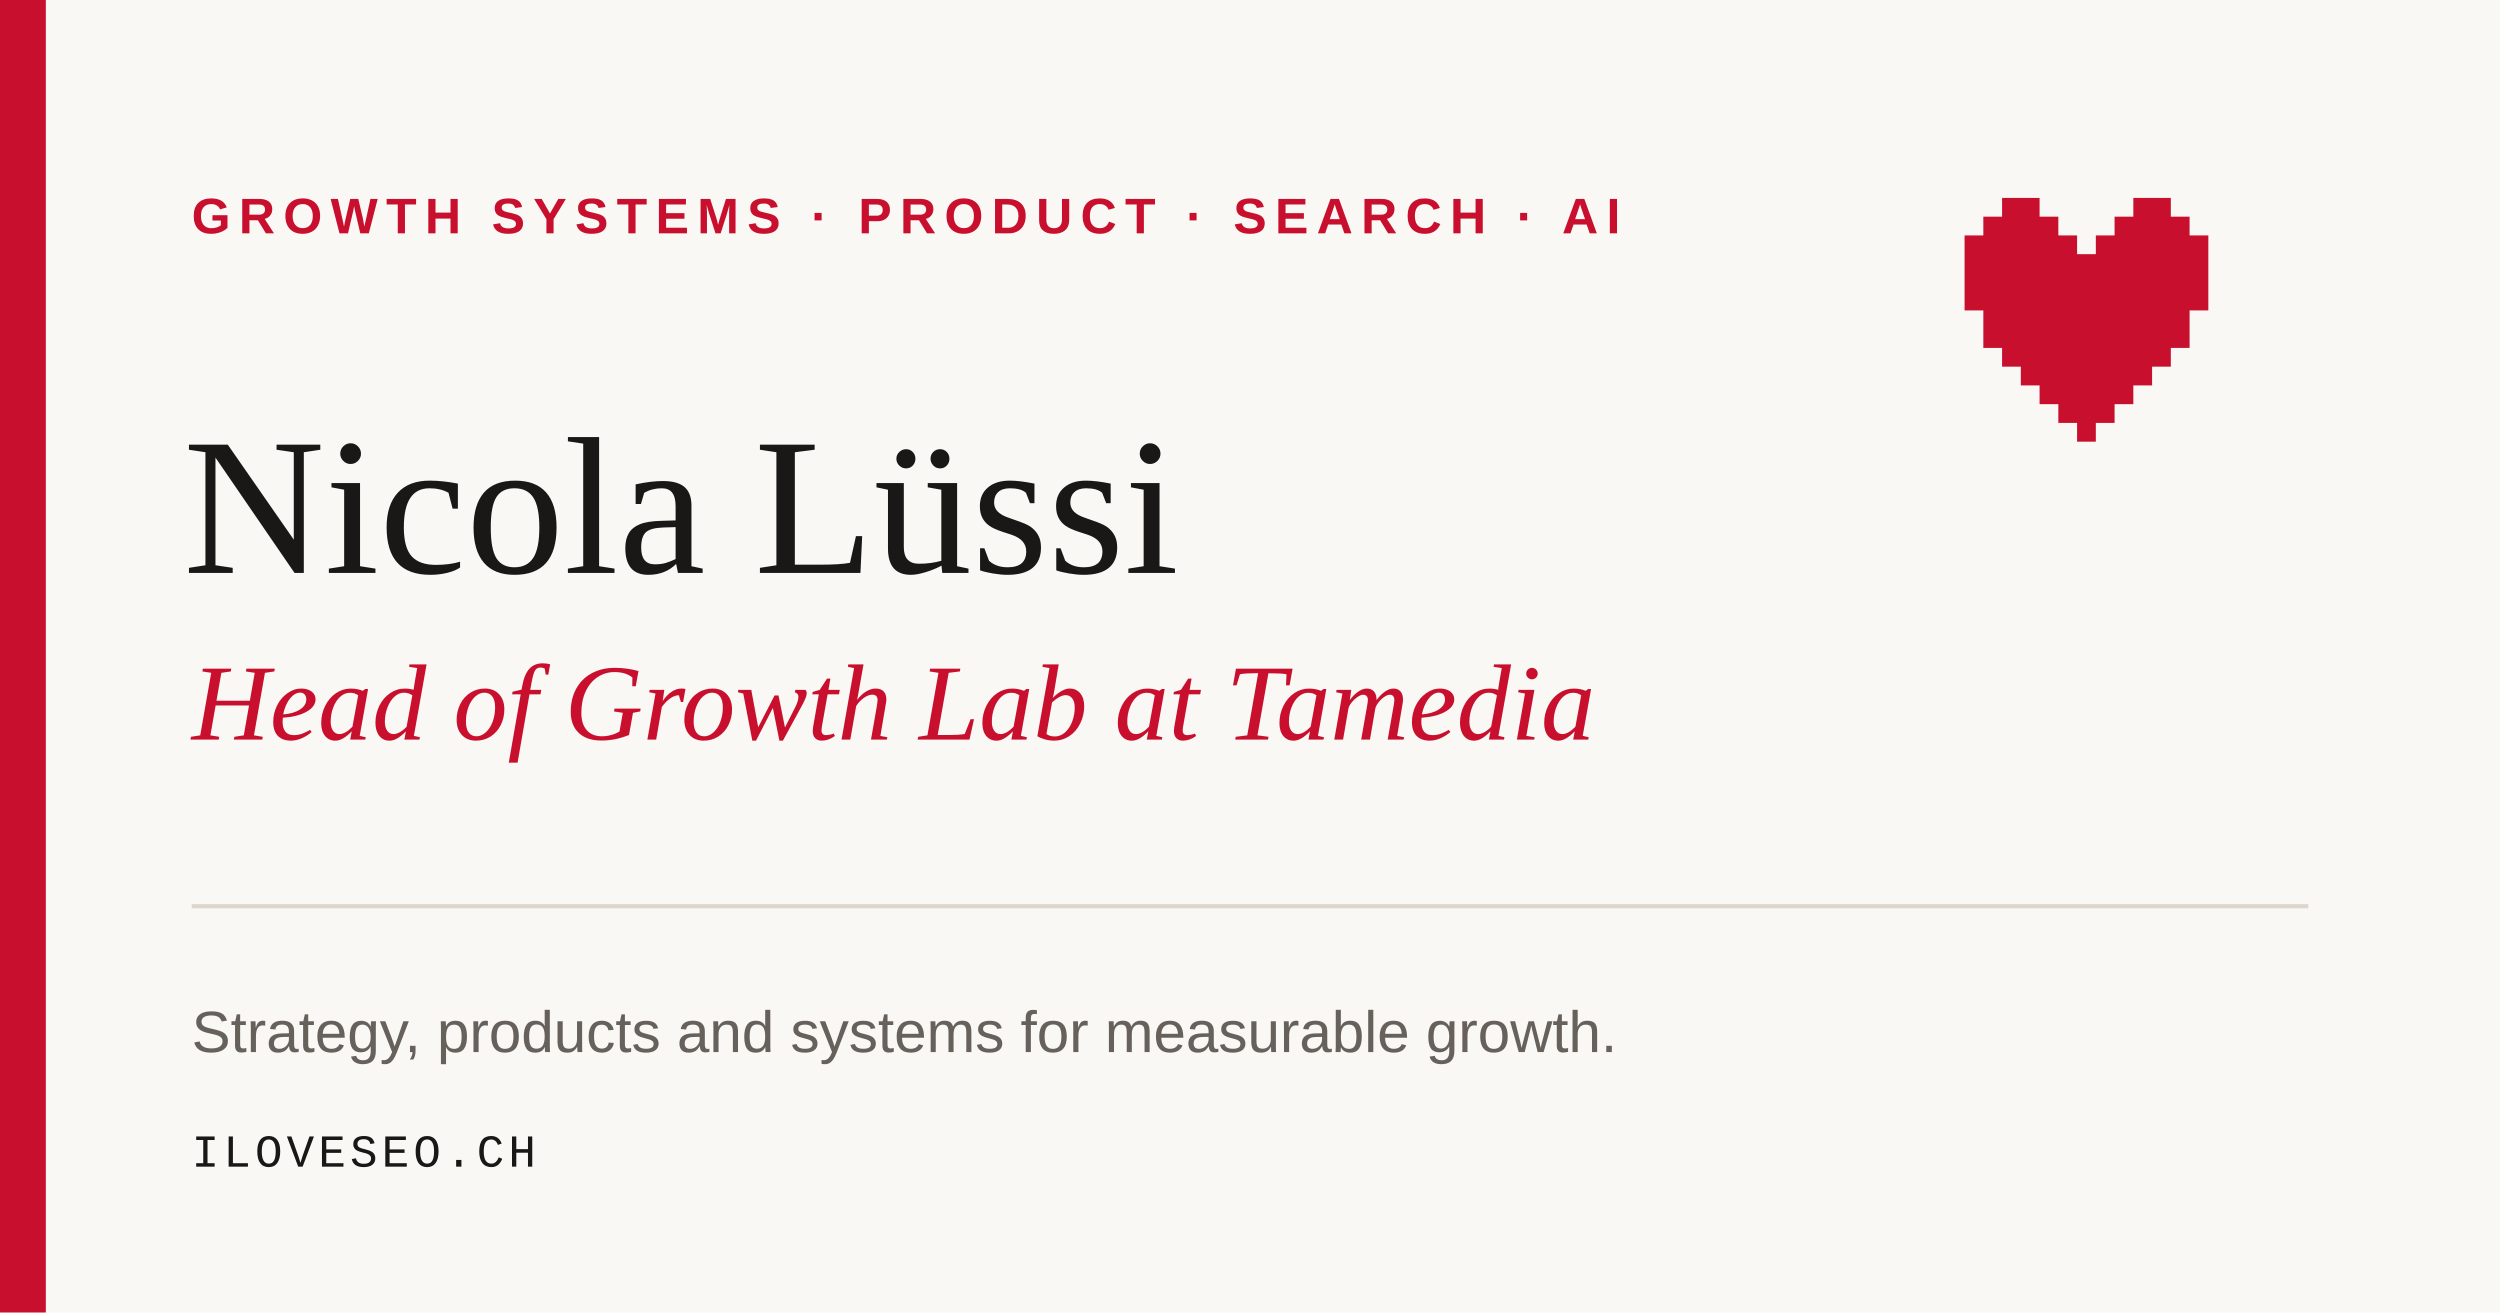
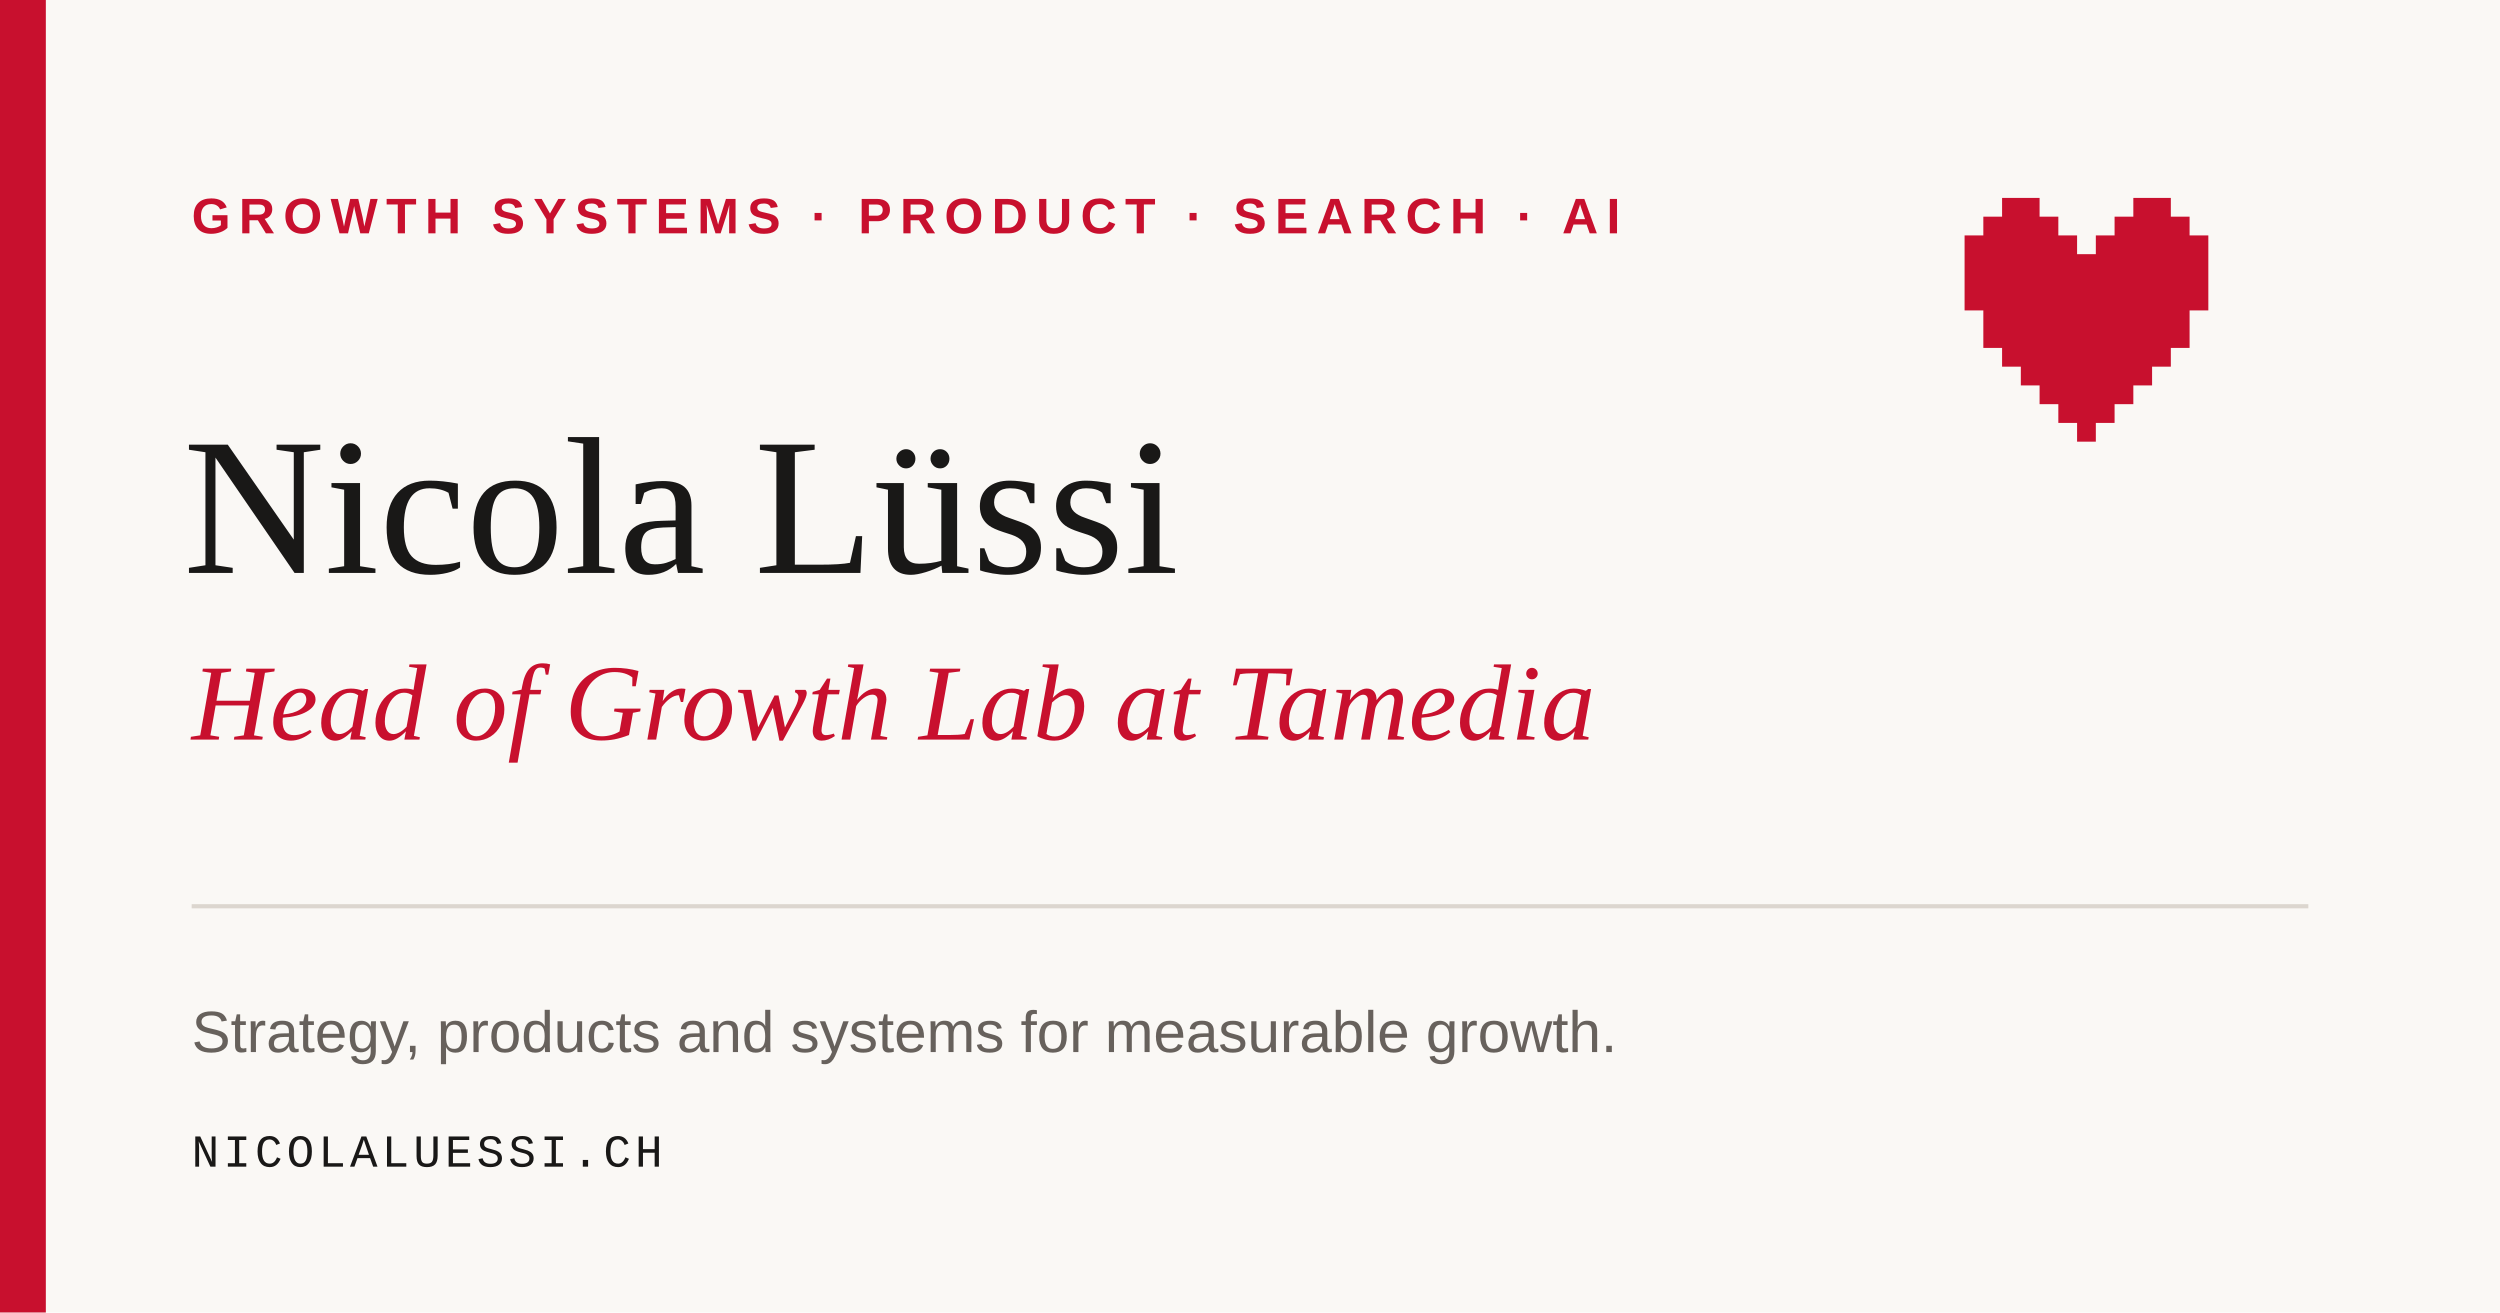
<svg xmlns="http://www.w3.org/2000/svg" width="1200" height="630" viewBox="0 0 1200 630" role="img" aria-labelledby="title desc">
  <rect width="1200" height="630" fill="#faf8f5" />
  <rect x="0" y="0" width="22" height="630" fill="#c8102e" />
  <g fill="#c8102e" transform="translate(925 86) scale(4.5)">
    <path d="M8 2h4v2h2v2h2v2h2V6h2V4h2V2h4v2h2v2h2v8h-2v4h-2v2h-2v2h-2v2h-2v2h-2v2h-2v-2h-2v-2h-2v-2h-2v-2H8v-2H6v-4H4V6h2V4h2z" />
  </g>
  <text x="92" y="112" fill="#c8102e" font-family="Arial, Helvetica, sans-serif" font-size="24" font-weight="700" letter-spacing="4">GROWTH SYSTEMS · PRODUCT · SEARCH · AI</text>
  <text x="88" y="275" fill="#191817" font-family="Georgia, 'Times New Roman', serif" font-size="94">Nicola Lüssi</text>
  <text x="92" y="355" fill="#c8102e" font-family="Georgia, 'Times New Roman', serif" font-size="52" font-style="italic">Head of Growth Lab at Tamedia</text>
  <line x1="92" y1="435" x2="1108" y2="435" stroke="#dcd6cf" stroke-width="2" />
  <text x="92" y="505" fill="#67615c" font-family="Arial, Helvetica, sans-serif" font-size="28">Strategy, products and systems for measurable growth.</text>
-   <text x="92" y="560" fill="#191817" font-family="Courier New, monospace" font-size="22" letter-spacing="2">ILOVESEO.CH</text>
+   <text x="92" y="560" fill="#191817" font-family="Courier New, monospace" font-size="22" letter-spacing="2">NICOLALUESSI.CH</text>
</svg>
